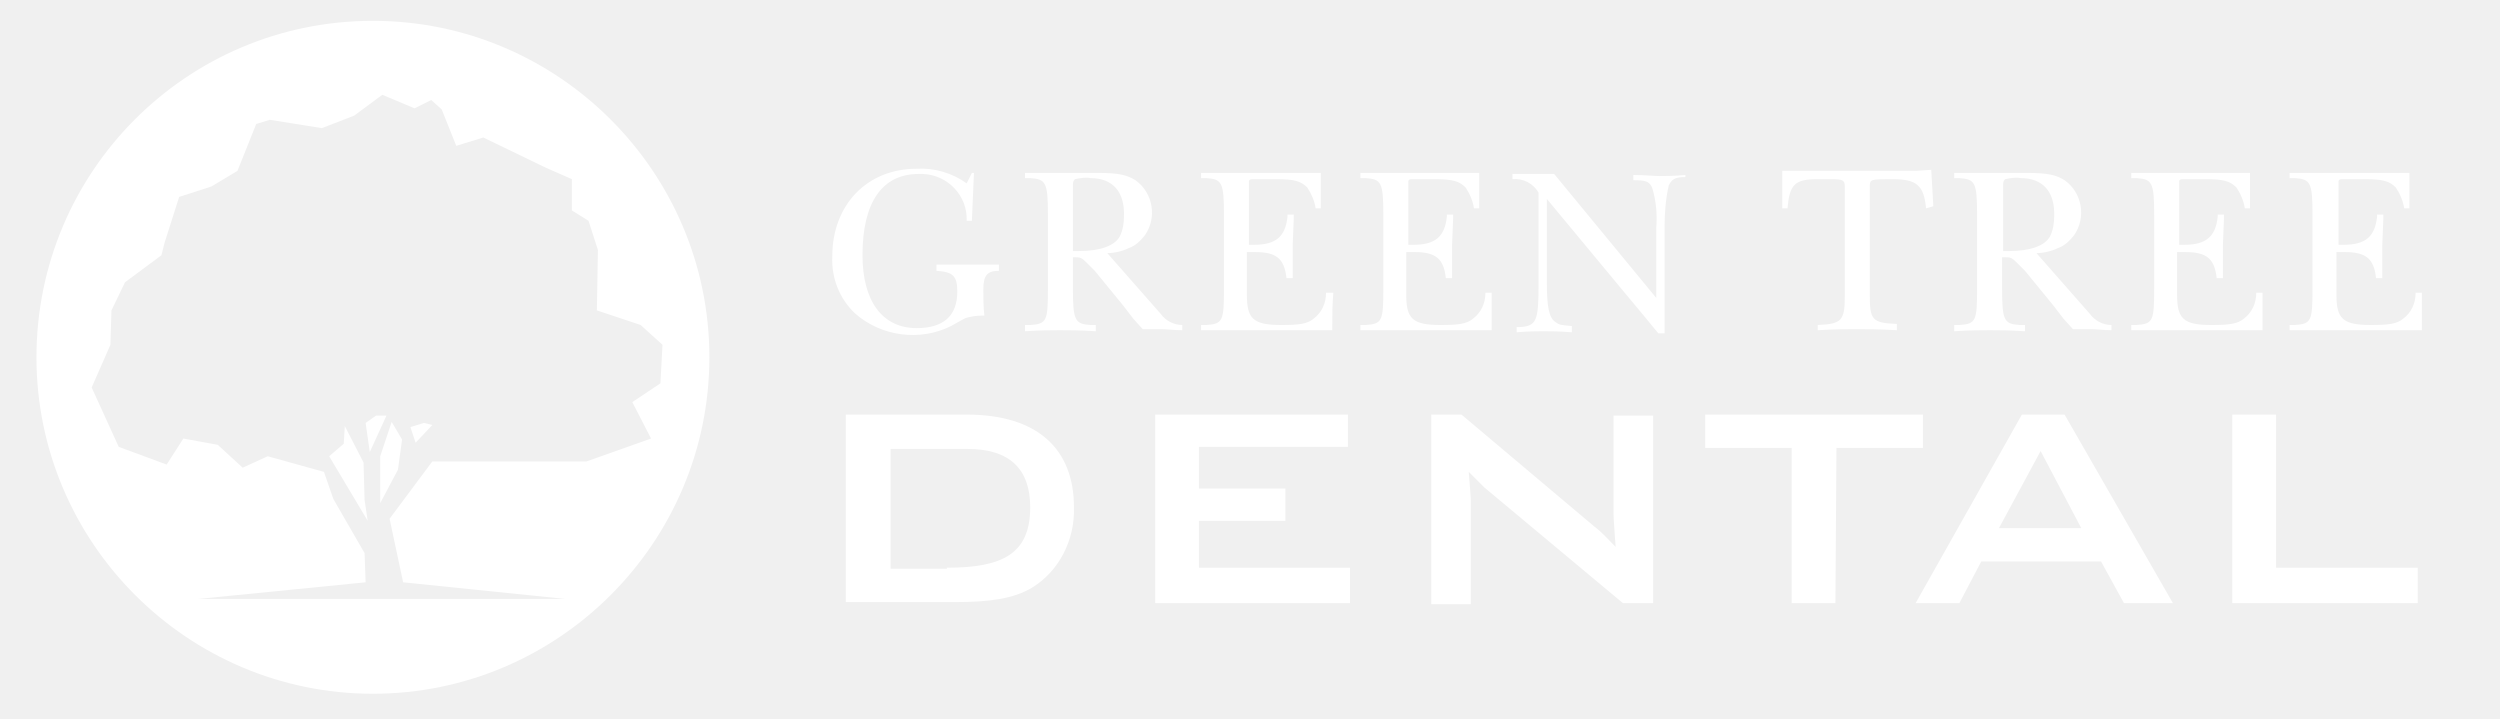
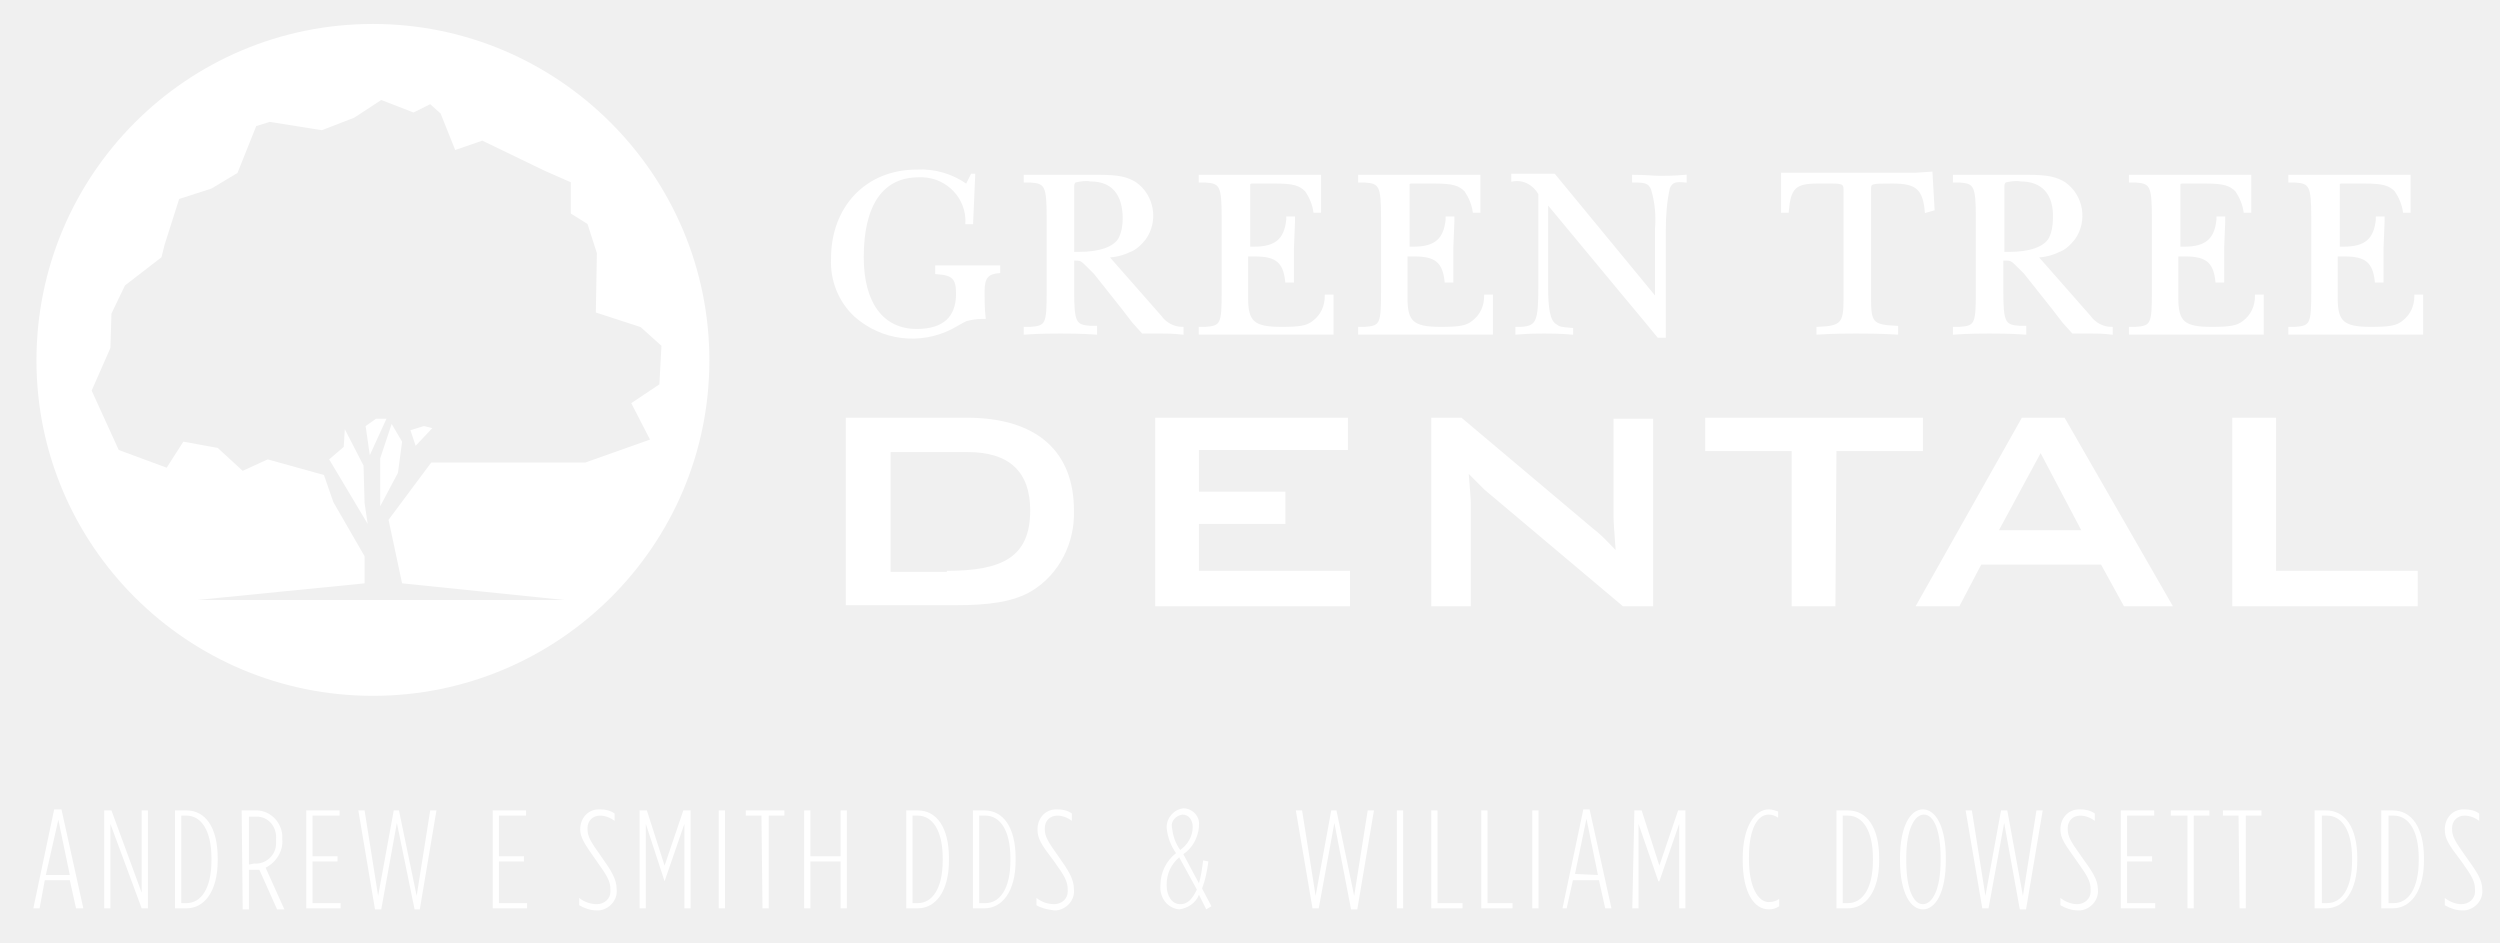
- <svg xmlns="http://www.w3.org/2000/svg" version="1.1" id="Layer_1" x="0px" y="0px" viewBox="0 0 240 69" style="enable-background:new 0 0 240 69;" xml:space="preserve">
+ <svg xmlns="http://www.w3.org/2000/svg" version="1.1" id="Layer_1" x="0px" y="0px" viewBox="0 0 240 90.5" style="enable-background:new 0 0 240 90.5;" xml:space="preserve">
  <style type="text/css">
	.st0{fill:#FFFFFF;}
+ 	.st1{fill:#FFFFFF;stroke:#FFFFFF;stroke-width:0.24;stroke-miterlimit:10;}
</style>
-   <path class="st0" d="M81.2,39.8h11.6c6.8,0,10.3,3.3,10.3,8.9c0.1,3.1-1.4,6.1-4,7.7c-1.8,1.1-4.2,1.4-7.4,1.4H81.2V39.8z   M90.9,54.5c5.3,0,8-1.3,8-5.8c0-3.7-2-5.6-6-5.6h-7.4v11.5H90.9z" />
-   <path class="st0" d="M110.9,39.8h18.5v3.1h-14.3v4h8.3V50h-8.3v4.5h14.5v3.4h-18.7V39.8z" />
-   <path class="st0" d="M137.4,39.8h2.9l12.7,10.7c0.8,0.6,1.4,1.3,2.1,2c-0.1-1.5-0.2-2.6-0.2-3.1v-9.5h3.8v18h-2.9l-13.3-11.1  c-0.5-0.5-1-1-1.5-1.5c0.1,1.4,0.2,2.3,0.2,2.9v9.8h-3.8L137.4,39.8z" />
-   <path class="st0" d="M176.2,57.9H172V43h-8.3v-3.2h20.9V43h-8.3L176.2,57.9z" />
-   <path class="st0" d="M194.1,39.8h4.1l10.4,18.1h-4.7l-2.2-4h-11.5l-2.1,4h-4.2L194.1,39.8z M199.8,50.7l-3.9-7.4l-4,7.4H199.8z" />
-   <path class="st0" d="M214.3,39.8h4.2v14.7h13.6v3.4h-17.8V39.8z" />
-   <path class="st0" d="M94.4,27.8c0,0.8,0,1.6,0.1,2.5h-0.3c-0.5,0-1,0.1-1.4,0.2c-0.1,0-0.6,0.3-1.5,0.8c-3,1.5-6.7,1-9.2-1.2  c-1.5-1.4-2.3-3.4-2.2-5.5c0-4.9,3.3-8.4,8.1-8.4c1.7-0.1,3.4,0.4,4.8,1.4l0.5-1h0.2l-0.2,4.6h-0.5c0.1-2.4-1.8-4.4-4.2-4.5h-0.4  c-3.5,0-5.4,2.7-5.4,7.8c0,4.4,1.9,7,5.2,7c2.6,0,3.9-1.2,3.9-3.5c0-1.5-0.4-1.9-2-2v-0.6h6V26C94.8,26,94.4,26.4,94.4,27.8z" />
-   <path class="st0" d="M111.5,31.6h-1.8l-0.9-1l-1-1.3l-2.7-3.3l-0.6-0.6c-0.6-0.6-0.7-0.7-1.2-0.7H103v3c0,3.1,0.2,3.4,1.7,3.5h0.5  v0.6c-1.5-0.1-2.6-0.1-3.4-0.1s-1.9,0-3.4,0.1v-0.6h0.5c1.6-0.1,1.7-0.4,1.7-3.5v-7.1c0-3.1-0.2-3.4-1.7-3.5h-0.5v-0.5h7  c2,0,2.8,0.2,3.6,0.7c1.7,1.2,2.1,3.6,0.9,5.3c-0.4,0.5-0.9,1-1.5,1.2c-0.6,0.3-1.4,0.5-2.1,0.5l5.1,5.8c0.5,0.7,1.3,1.1,2.1,1.1  v0.5C112.6,31.7,112,31.6,111.5,31.6z M104.7,17.1c-0.5-0.1-1,0-1.5,0.1c-0.1,0.1-0.2,0.2-0.2,0.5v6.4h0.6c2,0,3.4-0.5,3.9-1.4  c0.3-0.6,0.4-1.3,0.4-1.9C108,18.4,106.8,17.1,104.7,17.1L104.7,17.1z" />
-   <path class="st0" d="M127.9,31.2v0.5h-12.6v-0.5h0.5c1.6-0.1,1.7-0.4,1.7-3.5v-7.1c0-3.1-0.2-3.4-1.7-3.5h-0.5v-0.5h11.5V20h-0.5  c-0.1-0.7-0.4-1.4-0.8-2c-0.6-0.6-1.2-0.8-3-0.8h-2.3c-0.2,0-0.3,0.1-0.3,0.2v6.1h0.5c2.1,0,3-0.8,3.2-2.7v-0.2h0.6v0.4l-0.1,2.5  v3.2h-0.6c-0.2-1.9-1-2.5-3-2.5h-0.8v4.1c0,2.3,0.6,2.9,3.3,2.9c1.7,0,2.5-0.1,3.1-0.6c0.8-0.6,1.2-1.5,1.2-2.5h0.7  C127.9,29.5,127.9,29.9,127.9,31.2z" />
-   <path class="st0" d="M143.2,31.2v0.5h-12.6v-0.5h0.5c1.6-0.1,1.7-0.4,1.7-3.5v-7.1c0-3.1-0.2-3.4-1.7-3.5h-0.5v-0.5H142V20h-0.5  c-0.1-0.7-0.4-1.4-0.8-2c-0.6-0.6-1.2-0.8-3-0.8h-2.2c-0.2,0-0.3,0.1-0.3,0.2v6.1h0.5c2.1,0,3-0.8,3.2-2.7v-0.2h0.6v0.4l-0.1,2.5  v3.2h-0.6c-0.2-1.9-1-2.5-3-2.5H135v4.1c0,2.3,0.6,2.9,3.3,2.9c1.7,0,2.5-0.1,3.1-0.6c0.8-0.6,1.2-1.5,1.2-2.5h0.6  C143.2,29.5,143.2,29.9,143.2,31.2z" />
-   <path class="st0" d="M160.2,17.8c-0.3,1.3-0.4,2.7-0.4,4V32h-0.6l-1.4-1.7l-2-2.4l-7.3-8.8v8.1c0,2.2,0.2,3.3,0.8,3.7  c0.4,0.3,0.5,0.3,1.6,0.4v0.6c-1.2-0.1-2.1-0.1-2.7-0.1s-1.4,0-2.6,0.1v-0.5h0.3c1.6-0.1,1.8-0.6,1.8-4v-8.9  c-0.5-0.9-1.5-1.4-2.5-1.3v-0.5h4l9.8,11.9v-6.7c0.1-1.3,0-2.6-0.4-3.9c-0.3-0.6-0.6-0.7-1.8-0.7v-0.5c1.1,0,2,0.1,2.5,0.1  s1.4,0,2.5-0.1V17C160.8,17,160.5,17.2,160.2,17.8z" />
-   <path class="st0" d="M184.9,20c-0.2-2.2-0.9-2.8-3.2-2.8c-2.1,0-2.2,0-2.2,0.7v10.4c0,2.4,0.2,2.7,2.6,2.8v0.6  c-1.7-0.1-3-0.1-3.9-0.1s-2,0-3.7,0.1v-0.5c2.3-0.1,2.6-0.4,2.6-2.8V17.9c0-0.6-0.2-0.7-1.3-0.7h-1.3c-2.2,0-2.7,0.5-2.9,2.8h-0.5  v-3.6h12.8l1.5-0.1l0.2,3.5L184.9,20z" />
-   <path class="st0" d="M200.8,31.6h-1.8l-0.9-1l-1-1.3l-2.7-3.3l-0.6-0.6c-0.6-0.6-0.7-0.7-1.2-0.7h-0.4v3c0,3.1,0.2,3.4,1.7,3.5h0.5  v0.6c-1.5-0.1-2.6-0.1-3.4-0.1s-1.9,0-3.4,0.1v-0.6h0.5c1.6-0.1,1.7-0.4,1.7-3.5v-7.1c0-3.1-0.2-3.4-1.7-3.5h-0.5v-0.5h7  c2,0,2.8,0.2,3.6,0.7c1.7,1.2,2.1,3.6,0.9,5.3c-0.4,0.5-0.9,1-1.5,1.2c-0.6,0.3-1.4,0.5-2.1,0.5l5.1,5.8c0.5,0.7,1.3,1.1,2.1,1.1  v0.5C201.9,31.7,201.3,31.6,200.8,31.6z M194,17.1c-0.5-0.1-1,0-1.5,0.1c-0.1,0.1-0.2,0.2-0.2,0.5v6.4h0.6c2,0,3.4-0.5,3.9-1.4  c0.3-0.6,0.4-1.3,0.4-1.9C197.3,18.4,196.1,17.1,194,17.1z" />
-   <path class="st0" d="M217.2,31.2v0.5h-12.6v-0.5h0.5c1.6-0.1,1.7-0.4,1.7-3.5v-7.1c0-3.1-0.2-3.4-1.7-3.5h-0.5v-0.5H216V20h-0.5  c-0.1-0.7-0.4-1.4-0.8-2c-0.6-0.6-1.2-0.8-3-0.8h-2.2c-0.2,0-0.3,0.1-0.3,0.2v6.1h0.5c2.1,0,3-0.8,3.2-2.7v-0.2h0.6v0.4l-0.1,2.5  v3.2h-0.6c-0.2-1.9-1-2.5-3-2.5H209v4.1c0,2.3,0.6,2.9,3.3,2.9c1.7,0,2.5-0.1,3.1-0.6c0.8-0.6,1.2-1.5,1.2-2.5h0.6  C217.2,29.5,217.2,29.9,217.2,31.2z" />
-   <path class="st0" d="M232.5,31.2v0.5h-12.7v-0.5h0.5c1.6-0.1,1.7-0.4,1.7-3.5v-7.1c0-3.1-0.2-3.4-1.7-3.5h-0.5v-0.5h11.5V20h-0.5  c-0.1-0.7-0.4-1.4-0.8-2c-0.6-0.6-1.2-0.8-3-0.8h-2.2c-0.2,0-0.3,0.1-0.3,0.2v6.1h0.5c2.1,0,3-0.8,3.2-2.7v-0.2h0.6v0.4l-0.1,2.5  v3.2h-0.6c-0.2-1.9-1-2.5-3-2.5h-0.8v4.1c0,2.3,0.6,2.9,3.3,2.9c1.7,0,2.5-0.1,3.1-0.6c0.8-0.6,1.2-1.5,1.2-2.5h0.6  C232.5,29.5,232.5,29.9,232.5,31.2z" />
-   <path class="st0" d="M35.8,2c17.8,0,32.3,14.5,32.3,32.3S53.6,66.6,35.8,66.6S3.5,52.1,3.5,34.3S17.9,2,35.8,2z M61.5,31.2l-4.2-1.4  l0.1-5.8l-0.9-2.8l-1.6-1v-3l-2.5-1.1l-6-2.9L43.8,14l-1.4-3.5l-1-0.9l-1.6,0.8l-3.1-1.3L34,11.1l-3.1,1.2l-5-0.8l-1.3,0.4l-1.8,4.5  l-2.5,1.5l-3.1,1l-1.4,4.4l-0.3,1.2L12,27.1l-1.3,2.7l-0.1,3.3l-1.8,4.1l2.6,5.7l4.6,1.7l1.6-2.5l3.3,0.6l2.4,2.2l2.4-1.1l5.4,1.5  l0.9,2.6l3,5.2l0.1,2.8l-16.1,1.6h35.3l-15.6-1.6l-1.3-6.1l4.1-5.5h14.8l6.2-2.2l-1.8-3.5l2.7-1.8l0.2-3.7L61.5,31.2L61.5,31.2z   M35.3,50l-3.7-6.2l1.4-1.2l0.1-1.7l1.8,3.5L35,48L35.3,50z M35.5,43.4l-0.4-2.8l1-0.7h1L35.5,43.4L35.5,43.4z M38.2,45.1l-1.7,3.2  v-4.5l1.1-3.3l1,1.7L38.2,45.1L38.2,45.1z M41.5,40.8l-1.6,1.7L39.4,41l1.3-0.4L41.5,40.8L41.5,40.8z" />
+   <path class="st0" d="M5.2,77.7h0.7L8,87.2H7.3l-0.6-2.7H4.3l-0.5,2.7H3.2L5.2,77.7z M6.7,84l-1.1-5.3L4.4,84H6.7z" />
+   <path class="st0" d="M10.1,77.8h0.6l2.9,7.9v-7.9h0.6v9.4h-0.6l-3-8.1v8.1h-0.6V77.8z" />
+   <path class="st0" d="M16.8,77.8h1.1c1.8,0,3,1.6,3,4.6v0.2c0,3-1.3,4.6-3,4.6h-1.1V77.8z M17.9,86.7c1.4,0,2.4-1.4,2.4-4.1v-0.2  c0-2.7-1-4.1-2.4-4.1h-0.5v8.4L17.9,86.7z" />
+   <path class="st0" d="M23.2,77.8h1.2c1.4-0.1,2.6,1,2.7,2.4c0,0.1,0,0.3,0,0.4l0,0c0.1,1.1-0.6,2.2-1.6,2.7l1.8,4h-0.7l-1.7-3.8  c-0.2,0-0.4,0-0.5,0h-0.5v3.8h-0.6L23.2,77.8z M24.4,82.9c1.1,0.1,2.1-0.8,2.1-1.9c0-0.1,0-0.3,0-0.4l0,0c0.1-1.1-0.6-2.1-1.7-2.2  c-0.1,0-0.3,0-0.4,0h-0.5v4.6L24.4,82.9z" />
+   <path class="st0" d="M29.4,77.8h3.2v0.5H30v3.9h2.4v0.5H30v4h2.7v0.5h-3.3V77.8z" />
+   <path class="st0" d="M34.4,77.8H35l1.3,8.2l1.5-8.2h0.5L40,86l1.3-8.2h0.6l-1.6,9.5h-0.5L38.1,79l-1.5,8.3H36L34.4,77.8z" />
+   <path class="st0" d="M47.3,77.8h3.2v0.5h-2.6v3.9h2.4v0.5h-2.4v4h2.7v0.5h-3.3V77.8z" />
+   <path class="st0" d="M55.6,86.9v-0.7c0.5,0.4,1.1,0.6,1.7,0.6c0.7,0,1.3-0.5,1.3-1.2c0-0.1,0-0.1,0-0.2l0,0c0-0.8-0.3-1.3-1.3-2.7  c-1.2-1.7-1.6-2.3-1.6-3.1l0,0c0-1,0.7-1.9,1.8-1.9c0,0,0.1,0,0.1,0c0.5,0,1,0.1,1.4,0.4v0.7c-0.4-0.3-0.9-0.5-1.4-0.5  c-0.7,0-1.2,0.5-1.2,1.2c0,0,0,0.1,0,0.1l0,0c0,0.7,0.3,1.2,1.3,2.6s1.5,2.2,1.5,3.2l0,0c0.1,1-0.7,1.9-1.7,2c-0.1,0-0.1,0-0.2,0  C56.7,87.4,56.1,87.2,55.6,86.9z" />
+   <path class="st0" d="M61.4,77.8h0.7l1.7,5.3l1.8-5.3h0.7v9.4h-0.6v-8.1l-1.9,5.5h0L62,79.1v8.1h-0.6V77.8z" />
+   <path class="st0" d="M69,77.8h0.6v9.4H69V77.8z" />
+   <path class="st0" d="M73.1,78.3h-1.5v-0.5h3.7v0.5h-1.5v8.9h-0.6L73.1,78.3z" />
+   <path class="st0" d="M77.2,77.8h0.6v4.4h2.9v-4.4h0.6v9.4h-0.6v-4.5h-2.9v4.5h-0.6L77.2,77.8z" />
+   <path class="st0" d="M87,77.8h1.1c1.8,0,3,1.6,3,4.6v0.2c0,3-1.3,4.6-3,4.6H87V77.8z M88.1,86.7c1.4,0,2.4-1.4,2.4-4.1v-0.2  c0-2.7-1-4.1-2.4-4.1h-0.5v8.4L88.1,86.7z" />
+   <path class="st0" d="M93.4,77.8h1.1c1.8,0,3,1.6,3,4.6v0.2c0,3-1.3,4.6-3,4.6h-1.1V77.8z M94.6,86.7c1.4,0,2.4-1.4,2.4-4.1v-0.2  c0-2.7-1-4.1-2.4-4.1H94v8.4L94.6,86.7z" />
+   <path class="st0" d="M99.5,86.9v-0.7c0.5,0.4,1.1,0.6,1.7,0.6c0.7,0,1.3-0.5,1.3-1.2c0-0.1,0-0.1,0-0.2l0,0c0-0.8-0.3-1.3-1.3-2.7  c-1.3-1.7-1.6-2.2-1.6-3.1l0,0c0-1,0.7-1.9,1.8-1.9c0,0,0.1,0,0.1,0c0.5,0,1,0.1,1.4,0.4v0.7c-0.4-0.3-0.9-0.5-1.4-0.5  c-0.7,0-1.2,0.5-1.2,1.2c0,0,0,0.1,0,0.1l0,0c0,0.7,0.3,1.2,1.3,2.6s1.5,2.2,1.5,3.2l0,0c0.1,1-0.7,1.9-1.7,2c-0.1,0-0.1,0-0.2,0  C100.5,87.3,100,87.2,99.5,86.9z" />
+   <path class="st0" d="M111.4,85L111.4,85c0-1.3,0.6-2.4,1.5-3.1c-0.5-0.7-0.8-1.5-0.9-2.4v-0.1c0-0.9,0.7-1.7,1.6-1.8  c0.9,0,1.6,0.8,1.5,1.6c0,0,0,0,0,0.1v0.1c-0.1,1-0.6,2-1.5,2.6l1.5,2.8c0.2-0.7,0.3-1.4,0.4-2.2l0.5,0.1c-0.1,0.9-0.3,1.8-0.6,2.6  l0.9,1.7l-0.5,0.3l-0.7-1.4c-0.3,0.8-1.1,1.3-1.9,1.4C112.1,87.2,111.3,86.2,111.4,85C111.4,85.1,111.4,85,111.4,85z M114.9,85.4  l-1.7-3.1c-0.8,0.7-1.2,1.6-1.2,2.6V85c0,1,0.5,1.8,1.3,1.8S114.5,86.2,114.9,85.4L114.9,85.4z M114.5,79.4L114.5,79.4  c0-0.6-0.3-1.2-1-1.2c-0.6,0.1-1.1,0.6-1,1.2c0,0,0,0,0,0l0,0c0.1,0.8,0.3,1.5,0.8,2.2C114,81.1,114.5,80.3,114.5,79.4L114.5,79.4z" />
+   <path class="st0" d="M124.4,77.8h0.6l1.3,8.2l1.5-8.2h0.5L130,86l1.3-8.2h0.6l-1.6,9.5h-0.6l-1.6-8.3l-1.5,8.2h-0.6L124.4,77.8z" />
+   <path class="st0" d="M134.1,77.8h0.6v9.4h-0.6V77.8z" />
+   <path class="st0" d="M137.4,77.8h0.6v8.9h2.4v0.5h-3L137.4,77.8z" />
+   <path class="st0" d="M142.2,77.8h0.6v8.9h2.4v0.5h-3L142.2,77.8z" />
+   <path class="st0" d="M147.1,77.8h0.6v9.4h-0.6V77.8z" />
+   <path class="st0" d="M152,77.7h0.6l2.1,9.5h-0.6l-0.6-2.7h-2.5l-0.6,2.7H150L152,77.7z M153.4,84l-1.1-5.4l-1.1,5.3L153.4,84z" />
+   <path class="st0" d="M156.9,77.8h0.7l1.7,5.3l1.8-5.3h0.7v9.4h-0.6v-8.1l-1.9,5.5h-0.1l-1.9-5.5v8.1h-0.6L156.9,77.8z" />
+   <path class="st0" d="M167.3,82.6v-0.2c0-3.1,1.2-4.7,2.5-4.7c0.3,0,0.6,0.1,0.9,0.2v0.6c-0.3-0.2-0.6-0.3-0.9-0.3  c-1.1,0-1.9,1.4-1.9,4.1v0.2c0,2.7,0.9,4.1,1.9,4.1c0.4,0,0.7-0.1,1-0.3V87c-0.3,0.2-0.6,0.3-1,0.3  C168.4,87.3,167.3,85.7,167.3,82.6z" />
+   <path class="st0" d="M176.3,77.8h1.1c1.8,0,3,1.6,3,4.6v0.2c0,3-1.3,4.6-3,4.6h-1.1V77.8z M177.4,86.7c1.4,0,2.4-1.4,2.4-4.1v-0.2  c0-2.7-1-4.1-2.4-4.1h-0.5v8.4L177.4,86.7z" />
+   <path class="st0" d="M182.4,82.6v-0.2c0-3.1,1-4.7,2.2-4.7s2.2,1.6,2.2,4.7v0.2c0,3.1-1,4.7-2.2,4.7S182.4,85.7,182.4,82.6z   M186.3,82.6v-0.2c0-2.8-0.7-4.2-1.6-4.2s-1.7,1.4-1.7,4.2v0.2c0,2.8,0.7,4.2,1.6,4.2S186.3,85.4,186.3,82.6L186.3,82.6z" />
+   <path class="st0" d="M188.7,77.8h0.6l1.3,8.2l1.5-8.2h0.6l1.5,8.2l1.3-8.2h0.6l-1.6,9.5h-0.6l-1.5-8.3l-1.5,8.2h-0.6L188.7,77.8z" />
+   <path class="st0" d="M197.8,86.9v-0.7c0.5,0.4,1.1,0.6,1.6,0.6c0.7,0,1.3-0.5,1.3-1.2c0-0.1,0-0.1,0-0.2l0,0c0-0.8-0.3-1.3-1.3-2.7  c-1.2-1.7-1.6-2.2-1.6-3.1l0,0c0-1,0.7-1.9,1.8-1.9c0,0,0.1,0,0.1,0c0.5,0,1,0.1,1.4,0.4v0.7c-0.4-0.3-0.9-0.5-1.4-0.5  c-0.7,0-1.2,0.5-1.2,1.2c0,0,0,0.1,0,0.1l0,0c0,0.7,0.3,1.2,1.3,2.6s1.6,2.2,1.6,3.2l0,0c0.1,1-0.7,1.9-1.7,2c-0.1,0-0.1,0-0.2,0  C198.9,87.4,198.3,87.2,197.8,86.9z" />
+   <path class="st0" d="M203.6,77.8h3.2v0.5h-2.6v3.9h2.4v0.5h-2.4v4h2.7v0.5h-3.3V77.8z" />
+   <path class="st0" d="M209.9,78.3h-1.5v-0.5h3.7v0.5h-1.5v8.9h-0.6V78.3z" />
+   <path class="st0" d="M214.9,78.3h-1.5v-0.5h3.7v0.5h-1.5v8.9H215L214.9,78.3z" />
+   <path class="st0" d="M222.2,77.8h1.1c1.8,0,3,1.6,3,4.6v0.2c0,3-1.3,4.6-3,4.6h-1.1V77.8z M223.4,86.7c1.4,0,2.4-1.4,2.4-4.1v-0.2  c0-2.7-1-4.1-2.4-4.1h-0.5v8.4L223.4,86.7z" />
+   <path class="st0" d="M228.6,77.8h1.1c1.8,0,3,1.6,3,4.6v0.2c0,3-1.3,4.6-3,4.6h-1.1V77.8z M229.8,86.7c1.4,0,2.4-1.4,2.4-4.1v-0.2  c0-2.7-1-4.1-2.4-4.1h-0.5v8.4L229.8,86.7z" />
+   <path class="st0" d="M234.7,86.9v-0.7c0.5,0.4,1.1,0.6,1.6,0.6c0.7,0,1.3-0.5,1.3-1.2c0-0.1,0-0.1,0-0.2l0,0c0-0.8-0.3-1.3-1.3-2.7  c-1.3-1.7-1.6-2.2-1.6-3.1l0,0c0-1,0.7-1.9,1.8-1.9c0,0,0.1,0,0.1,0c0.5,0,1,0.1,1.4,0.4v0.7c-0.4-0.3-0.9-0.5-1.4-0.5  c-0.7,0-1.2,0.5-1.2,1.2c0,0,0,0.1,0,0.1l0,0c0,0.7,0.3,1.2,1.3,2.6s1.6,2.2,1.6,3.2l0,0c0.1,1-0.7,1.9-1.7,2c-0.1,0-0.1,0-0.2,0  C235.8,87.4,235.2,87.2,234.7,86.9z" />
+   <path class="st0" d="M81.2,40.1h11.6c6.8,0,10.3,3.3,10.3,8.9c0.1,3.1-1.4,6.1-4,7.7c-1.8,1.1-4.2,1.4-7.4,1.4H81.2V40.1z   M90.9,54.8c5.3,0,8-1.3,8-5.8c0-3.7-2-5.6-6-5.6h-7.4v11.5H90.9z" />
+   <path class="st0" d="M110.9,40.1h18.5v3.1h-14.3v4h8.3v3.1h-8.3v4.5h14.5v3.4h-18.7V40.1z" />
+   <path class="st0" d="M137.4,40.1h2.9l12.7,10.7c0.8,0.6,1.4,1.3,2.1,2c-0.1-1.5-0.2-2.6-0.2-3.1v-9.5h3.8v18h-2.9L142.5,47  c-0.5-0.5-1-1-1.5-1.5c0.1,1.4,0.2,2.3,0.2,2.9v9.8h-3.8L137.4,40.1z" />
+   <path class="st0" d="M176.2,58.2H172V43.3h-8.3v-3.2h20.9v3.2h-8.3L176.2,58.2z" />
+   <path class="st0" d="M194.1,40.1h4.1l10.4,18.1h-4.7l-2.2-4h-11.5l-2.1,4h-4.2L194.1,40.1z M199.8,50.9l-3.9-7.4l-4,7.4H199.8z" />
+   <path class="st0" d="M214.3,40.1h4.2v14.7h13.6v3.4h-17.8V40.1z" />
+   <path class="st1" d="M94.4,28c0,0.8,0,1.6,0.1,2.5h-0.3c-0.5,0-1,0.1-1.4,0.2c-0.1,0-0.6,0.3-1.5,0.8c-3,1.5-6.6,1.1-9.2-1.2  c-1.5-1.4-2.3-3.4-2.2-5.5c0-4.9,3.3-8.4,8.1-8.4c1.7-0.1,3.4,0.4,4.8,1.4l0.5-1h0.2l-0.2,4.6h-0.5c0.1-2.4-1.8-4.4-4.2-4.5  c-0.1,0-0.2,0-0.4,0c-3.5,0-5.4,2.7-5.4,7.8c0,4.4,1.9,7,5.2,7c2.6,0,3.9-1.2,3.9-3.5c0-1.5-0.4-1.9-2-2v-0.6c1.4,0,2.4,0,3.1,0  s1.6,0,2.9,0v0.5C94.8,26.2,94.4,26.6,94.4,28z" />
+   <path class="st1" d="M111.5,31.9c-0.4,0-1,0-1.8,0l-0.9-1l-1-1.3l-2.7-3.4l-0.6-0.6c-0.6-0.6-0.7-0.7-1.2-0.7H103v3  c0,3.1,0.2,3.4,1.7,3.5h0.5V32c-1.5-0.1-2.6-0.1-3.4-0.1s-1.9,0-3.4,0.1v-0.5h0.5c1.6-0.1,1.7-0.4,1.7-3.5v-7.1  c0-3.1-0.2-3.4-1.7-3.5c-0.1,0-0.3,0-0.5,0v-0.5h1.3h2h1.4h1.8h0.5c2,0,2.8,0.2,3.6,0.7c1.7,1.2,2.1,3.6,0.9,5.3  c-0.4,0.5-0.9,1-1.5,1.2c-0.6,0.3-1.4,0.5-2.1,0.5l5.1,5.8c0.5,0.7,1.3,1.1,2.1,1.1V32C112.6,31.9,112,31.9,111.5,31.9z M104.7,17.3  c-0.5-0.1-1,0-1.5,0.1c-0.1,0.1-0.2,0.2-0.2,0.5v6.4h0.6c2,0,3.4-0.5,3.9-1.4c0.3-0.6,0.4-1.3,0.4-1.9  C107.9,18.6,106.8,17.3,104.7,17.3L104.7,17.3z" />
+   <path class="st1" d="M127.9,31.5V32H127h-2.8h-6c-1.2,0-1.9,0-2.3,0c-0.2,0-0.4,0-0.7,0v-0.5h0.5c1.6-0.1,1.7-0.4,1.7-3.5v-7.1  c0-3.1-0.2-3.4-1.7-3.5c-0.1,0-0.3,0-0.5,0v-0.5h1.7h8.3h1.5v3.4h-0.5c-0.1-0.7-0.4-1.4-0.8-2c-0.6-0.6-1.2-0.8-3-0.8h-1.8h-0.4  c-0.2,0-0.3,0.1-0.3,0.2v6.1h0.5c2.1,0,3-0.8,3.2-2.7v-0.2h0.6v0.4l-0.1,2.5v2.9V27h-0.6c-0.2-1.9-1-2.5-3-2.5h-0.8v4.1  c0,2.3,0.6,2.9,3.3,2.9c1.7,0,2.5-0.1,3.1-0.6c0.8-0.6,1.2-1.5,1.2-2.5h0.6C127.9,29.8,127.9,30.2,127.9,31.5z" />
+   <path class="st1" d="M143.2,31.5V32h-0.9h-2.8h-6c-1.2,0-1.9,0-2.3,0c-0.2,0-0.4,0-0.7,0v-0.5h0.5c1.6-0.1,1.7-0.4,1.7-3.5v-7.1  c0-3.1-0.2-3.4-1.7-3.5c-0.1,0-0.3,0-0.5,0v-0.5h1.7h8.3h1.5v3.4h-0.5c-0.1-0.7-0.4-1.4-0.8-2c-0.6-0.6-1.2-0.8-3-0.8h-1.8h-0.4  c-0.2,0-0.3,0.1-0.3,0.2v6.1h0.5c2.1,0,3-0.8,3.2-2.7v-0.2h0.6v0.4l-0.1,2.5v2.9V27h-0.6c-0.2-1.9-1-2.5-3-2.5H135v4.1  c0,2.3,0.6,2.9,3.3,2.9c1.7,0,2.5-0.1,3.1-0.6c0.8-0.6,1.2-1.5,1.2-2.5h0.6C143.2,29.8,143.2,30.2,143.2,31.5z" />
+   <path class="st1" d="M160.2,18c-0.3,1.3-0.4,2.7-0.4,4v10.3h-0.6l-1.4-1.7l-2-2.4l-7.3-8.8v8.1c0,2.2,0.2,3.3,0.8,3.7  c0.4,0.3,0.5,0.3,1.6,0.4V32c-1.2-0.1-2.1-0.1-2.7-0.1s-1.4,0-2.6,0.1v-0.5h0.4c1.6-0.1,1.8-0.6,1.8-4v-8.9  c-0.5-0.9-1.5-1.5-2.6-1.3v-0.5c1,0,1.7,0,2.1,0s1.1,0,1.9,0l9.8,11.9v-6.7c0.1-1.3,0-2.6-0.4-3.9c-0.3-0.6-0.6-0.7-1.8-0.7v-0.5  c1.1,0,2,0.1,2.5,0.1s1.4,0,2.5-0.1v0.5C160.8,17.3,160.5,17.4,160.2,18z" />
+   <path class="st1" d="M184.9,20.3c-0.2-2.2-0.9-2.8-3.2-2.8c-2.1,0-2.2,0-2.2,0.7v10.4c0,2.4,0.2,2.7,2.6,2.8V32  c-1.7-0.1-3-0.1-3.9-0.1s-2,0-3.7,0.1v-0.5c2.3-0.1,2.6-0.4,2.6-2.8V18.2c0-0.6-0.2-0.7-1.3-0.7h-1.3c-2.2,0-2.7,0.5-2.9,2.8h-0.5  v-3.6h1.5h5.8h5.5l1.5-0.1l0.2,3.5L184.9,20.3z" />
+   <path class="st1" d="M200.8,31.9c-0.4,0-1,0-1.8,0l-0.9-1l-1-1.3l-2.7-3.4l-0.6-0.6c-0.6-0.6-0.7-0.7-1.2-0.7h-0.4v3  c0,3.1,0.2,3.4,1.7,3.5h0.5V32c-1.5-0.1-2.6-0.1-3.4-0.1s-1.9,0-3.4,0.1v-0.5h0.5c1.6-0.1,1.7-0.4,1.7-3.5v-7.1  c0-3.1-0.2-3.4-1.7-3.5c-0.1,0-0.3,0-0.5,0v-0.5h1.3h2h1.4h1.8h0.5c2,0,2.8,0.2,3.6,0.7c1.7,1.2,2.1,3.6,0.9,5.3  c-0.4,0.5-0.9,1-1.5,1.2c-0.6,0.3-1.4,0.5-2.1,0.5l5.1,5.8c0.5,0.7,1.3,1.1,2.1,1.1V32C201.9,31.9,201.3,31.9,200.8,31.9z M194,17.3  c-0.5-0.1-1,0-1.5,0.1c-0.1,0.1-0.2,0.2-0.2,0.5v6.4h0.6c2,0,3.4-0.5,3.9-1.4c0.3-0.6,0.4-1.3,0.4-1.9  C197.3,18.6,196.1,17.3,194,17.3z" />
+   <path class="st1" d="M217.2,31.5V32h-0.9h-2.8h-6c-1.2,0-1.9,0-2.3,0c-0.2,0-0.4,0-0.7,0v-0.5h0.5c1.6-0.1,1.7-0.4,1.7-3.5v-7.1  c0-3.1-0.2-3.4-1.7-3.5c-0.1,0-0.3,0-0.5,0v-0.5h1.7h8.3h1.5v3.4h-0.5c-0.1-0.7-0.4-1.4-0.8-2c-0.6-0.6-1.2-0.8-3-0.8h-1.8h-0.4  c-0.2,0-0.3,0.1-0.3,0.2v6.1h0.5c2.1,0,3-0.8,3.2-2.7v-0.2h0.6v0.4l-0.1,2.5v2.9V27h-0.6c-0.2-1.9-1-2.5-3-2.5h-0.8v4.1  c0,2.3,0.6,2.9,3.3,2.9c1.7,0,2.5-0.1,3.1-0.6c0.8-0.6,1.2-1.5,1.2-2.5h0.6C217.2,29.8,217.2,30.2,217.2,31.5z" />
+   <path class="st1" d="M232.5,31.5V32h-0.9h-2.8h-6c-1.2,0-1.9,0-2.3,0c-0.2,0-0.4,0-0.7,0v-0.5h0.5c1.6-0.1,1.7-0.4,1.7-3.5v-7.1  c0-3.1-0.2-3.4-1.7-3.5c-0.1,0-0.3,0-0.5,0v-0.5h1.7h8.3h1.5v3.4h-0.5c-0.1-0.7-0.4-1.4-0.8-2c-0.6-0.6-1.2-0.8-3-0.8h-1.8h-0.4  c-0.2,0-0.3,0.1-0.3,0.2v6.1h0.5c2.1,0,3-0.8,3.2-2.7v-0.2h0.6v0.4l-0.1,2.5v2.9V27h-0.6c-0.2-1.9-1-2.5-3-2.5h-0.8v4.1  c0,2.3,0.6,2.9,3.3,2.9c1.7,0,2.5-0.1,3.1-0.6c0.8-0.6,1.2-1.5,1.2-2.5h0.6C232.5,29.8,232.5,30.2,232.5,31.5z" />
+   <path class="st0" d="M35.8,2.3c17.8,0,32.3,14.5,32.3,32.3S53.6,66.8,35.8,66.8S3.5,52.4,3.5,34.6S17.9,2.3,35.8,2.3z M61.5,31.4  L57.2,30l0.1-5.7l-0.9-2.8l-1.6-1v-3l-2.5-1.1l-6-2.9l-2.6,0.9l-1.4-3.5l-1-0.9l-1.6,0.8l-3.1-1.2L34,11.3l-3.1,1.2l-5-0.8l-1.3,0.4  l-1.8,4.5l-2.5,1.5l-3.1,1l-1.4,4.4l-0.3,1.2L12,27.4l-1.3,2.7l-0.1,3.3l-1.8,4.1l2.6,5.7l4.6,1.7l1.6-2.5l3.3,0.6l2.4,2.2l2.4-1.1  l5.4,1.5l0.9,2.6l3,5.2L35,56l-16.1,1.6h35.3L38.6,56l-1.3-6.1l4.1-5.5h14.8l6.2-2.2l-1.8-3.5l2.7-1.8l0.2-3.7L61.5,31.4L61.5,31.4z   M35.3,50.3l-3.7-6.2l1.4-1.2l0.1-1.7l1.8,3.5l0.1,3.6L35.3,50.3z M35.5,43.7l-0.4-2.8l1-0.7h1L35.5,43.7L35.5,43.7z M38.2,45.4  l-1.7,3.2V44l1.1-3.3l1,1.7L38.2,45.4L38.2,45.4z M41.5,41.1l-1.6,1.7l-0.5-1.5l1.3-0.4L41.5,41.1L41.5,41.1z" />
</svg>
